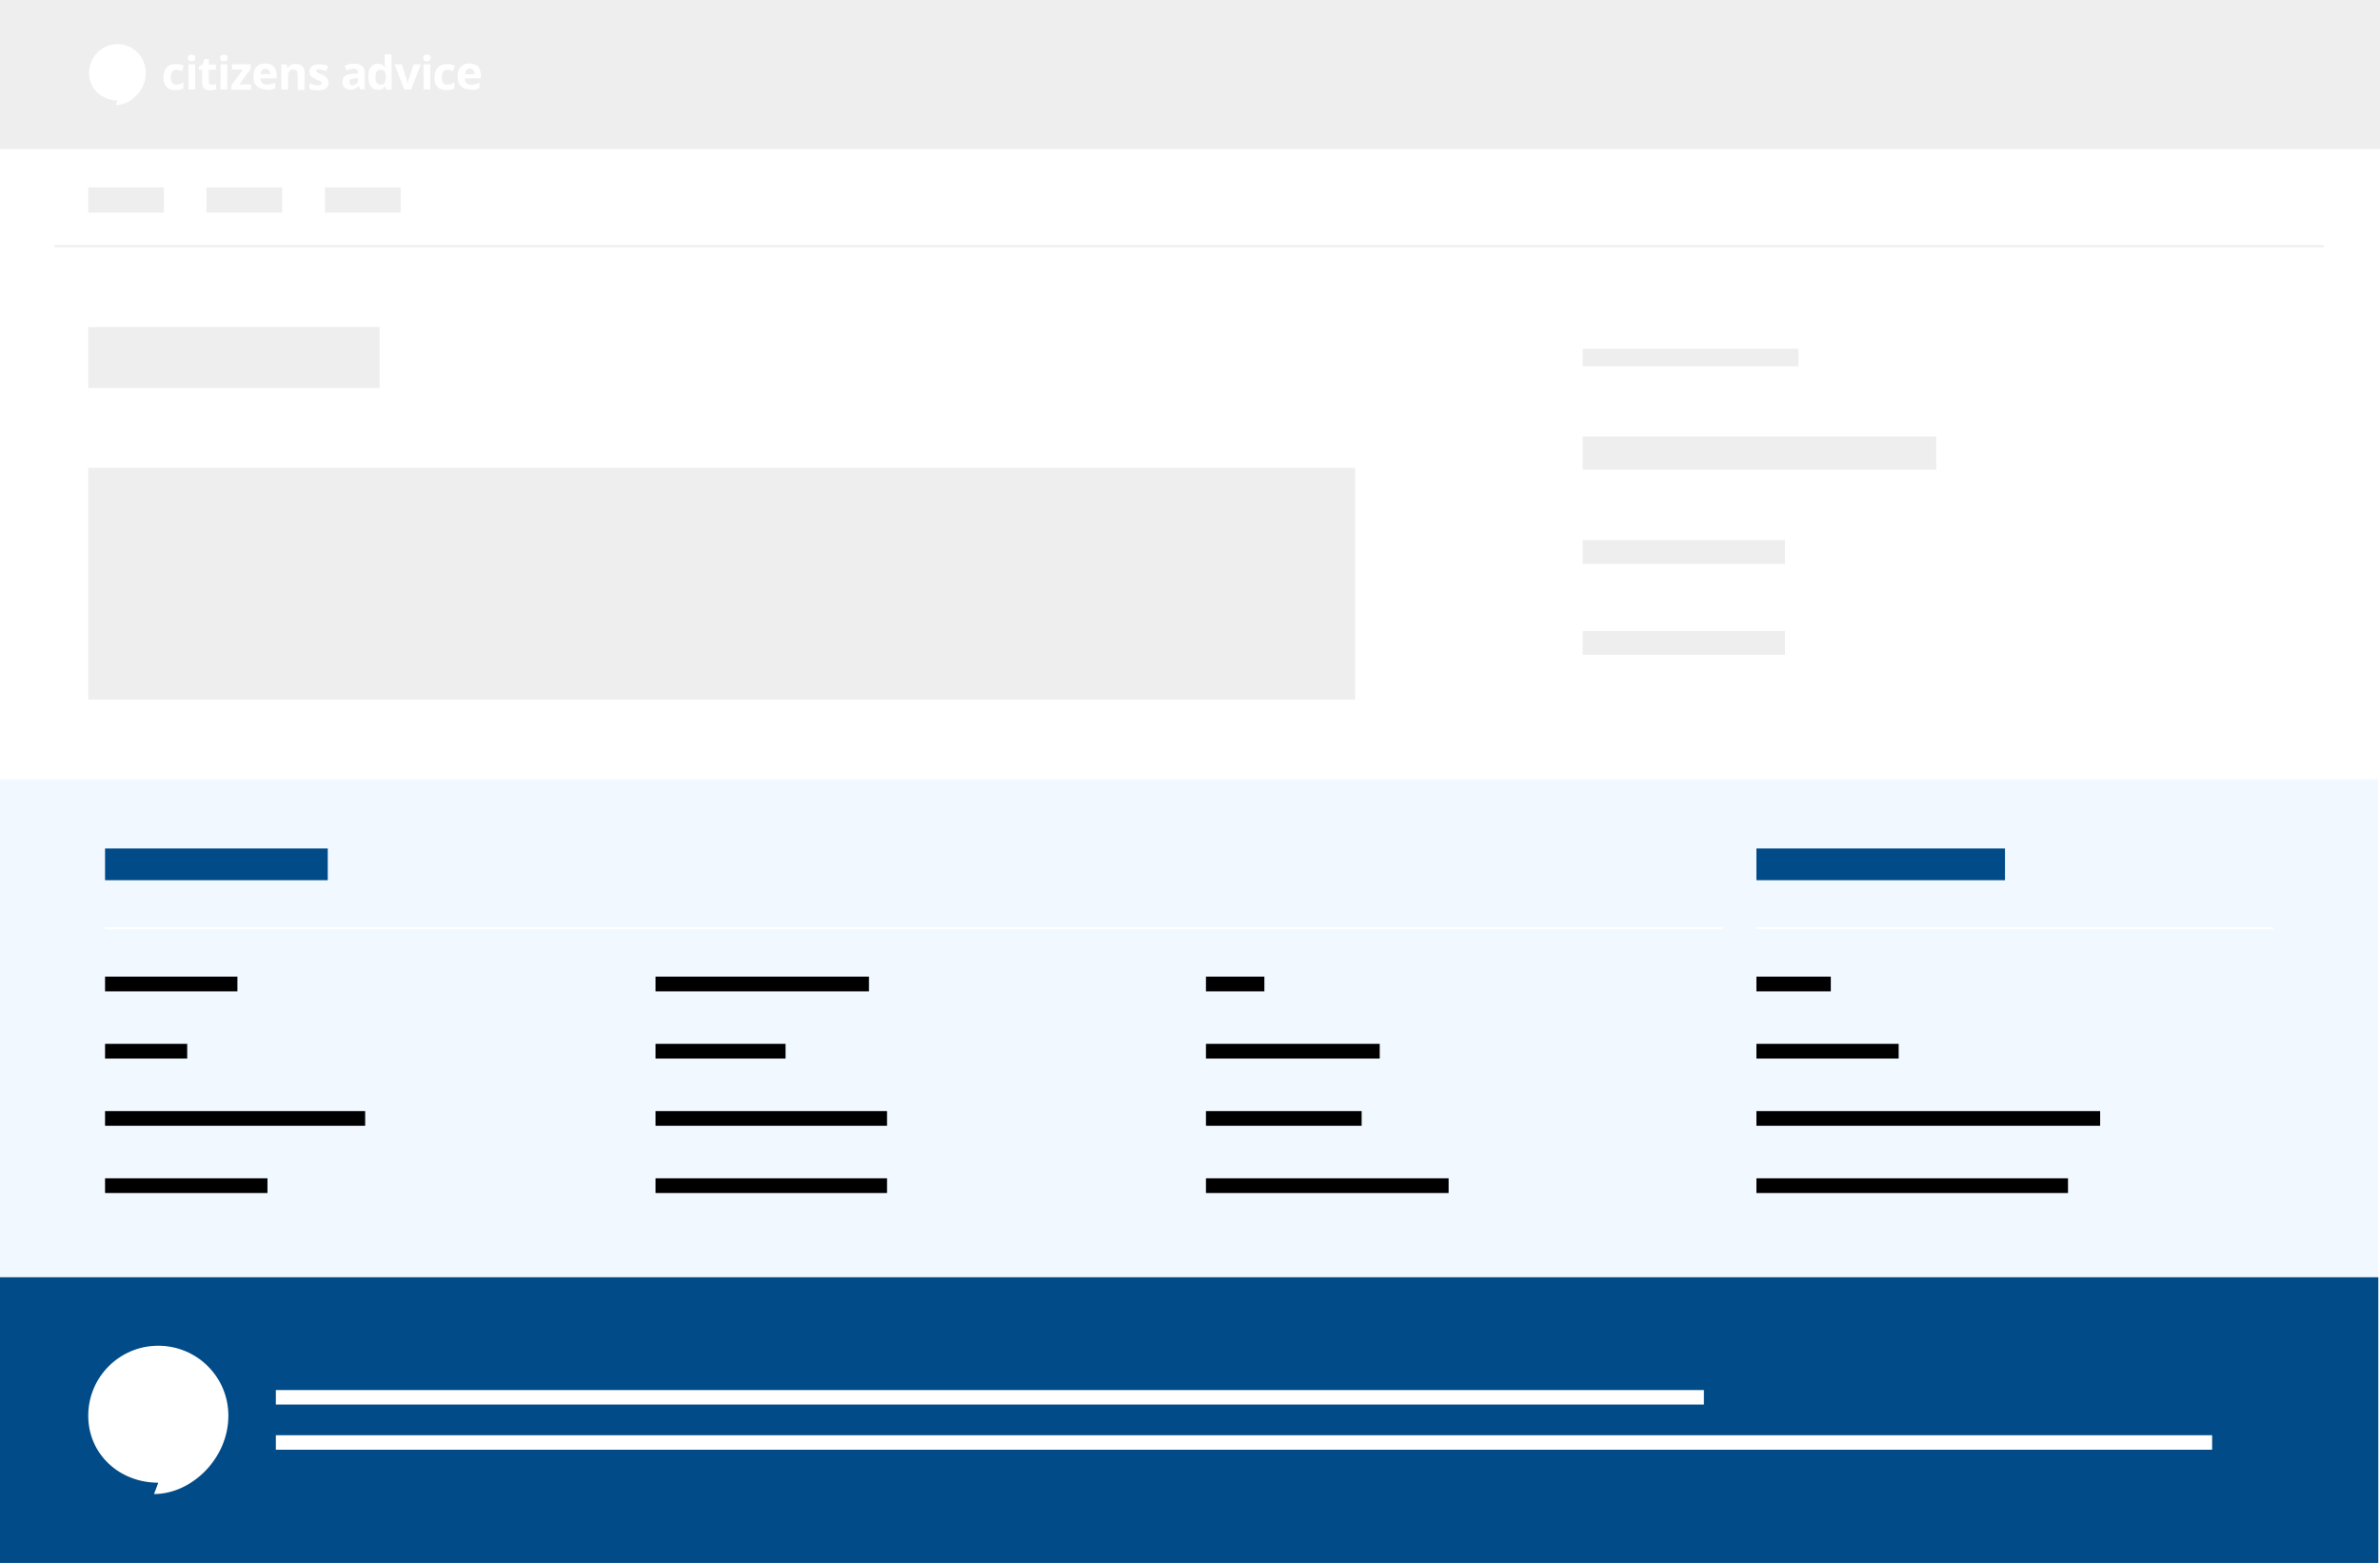
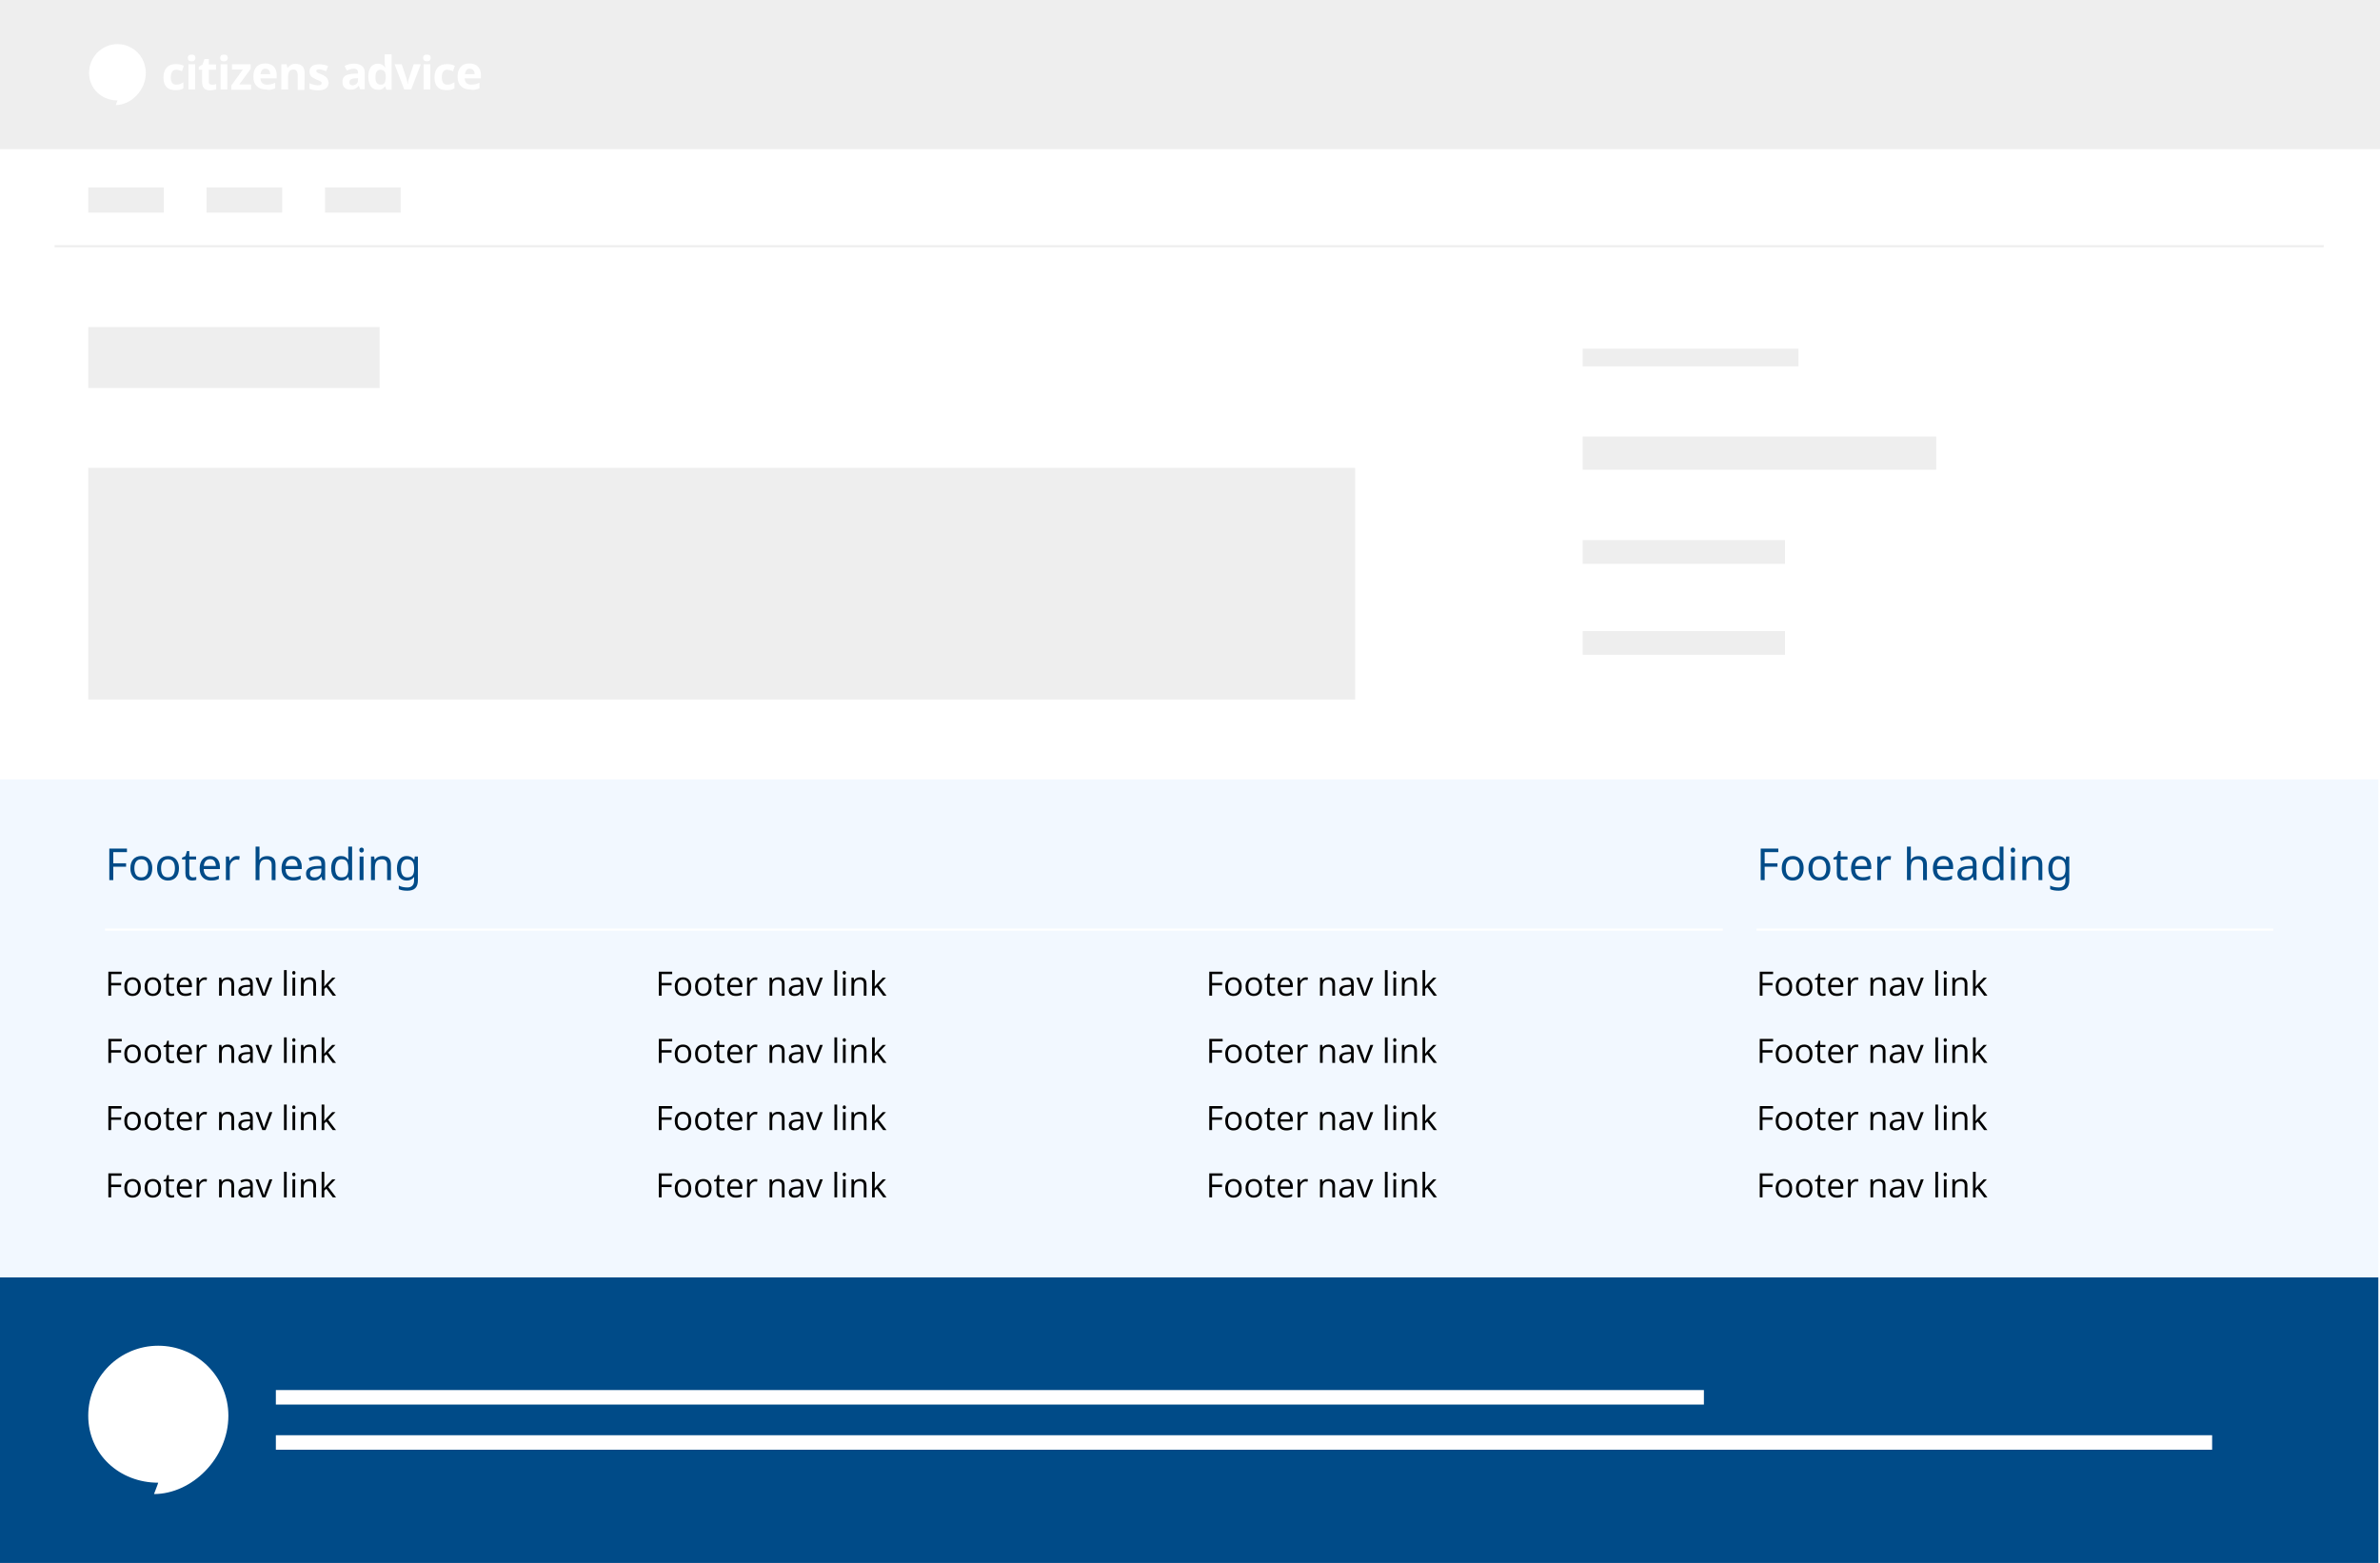
<svg xmlns="http://www.w3.org/2000/svg" version="1.1" id="Layer_1" x="0px" y="0px" width="1132.8px" height="744px" viewBox="0 0 1132.8 744" style="enable-background:new 0 0 1132.8 744;" xml:space="preserve">
  <style type="text/css">
	.st0{fill:#FFFFFF;}
	.st1{fill:#EEEEEE;}
- 	.st2{fill:#F2F8FF;}
- 	.st3{fill:#004B88;}
+ 	.st2{fill:#004B88;}
+ 	.st3{fill:#F2F8FF;}
+ 	.st4{font-family:'OpenSans-Semibold';}
+ 	.st5{font-size:21px;}
+ 	.st6{font-family:'OpenSans';}
+ 	.st7{font-size:16px;}
</style>
  <g>
    <path vector-effect="none" class="st0" d="M0,0h1132.8v744H0V0" />
  </g>
  <g>
    <path vector-effect="none" class="st1" d="M0,0h1132.8v71H0V0" />
  </g>
  <g>
    <g>
      <path vector-effect="none" class="st0" d="M69.4,34.7c0,8.4-7.1,15.3-14.3,15.3l0.8-2.2c-7.5,0-13.5-5.6-13.5-13.1    c0-7.6,6.1-13.7,13.5-13.7C63.4,21,69.4,27.1,69.4,34.7" />
    </g>
    <g>
-       <path vector-effect="none" class="st0" d="M173.6,42.6v-8c0-1.4-0.4-2.5-1.3-3.2c-0.9-0.7-2.1-1.1-3.7-1.1c-1.7,0-3.2,0.3-4.6,1.1    l1.1,2.2c1.3-0.6,2.4-0.9,3.4-0.9c1.2,0,1.9,0.6,1.9,1.8V35l-2.1,0.1c-1.8,0.1-3.1,0.4-4,1s-1.3,1.6-1.3,2.8s0.3,2.2,1,2.8    c0.7,0.7,1.6,1,2.7,1c0.9,0,1.7-0.1,2.3-0.4c0.6-0.3,1.1-0.7,1.7-1.4h0.1l0.6,1.6h2.2 M170.4,38.1c0,0.7-0.2,1.3-0.7,1.8    c-0.5,0.4-1.1,0.7-1.8,0.7c-1.1,0-1.6-0.5-1.6-1.4c0-0.7,0.2-1.1,0.7-1.4c0.5-0.3,1.1-0.5,2.1-0.5l1.3-0.1V38.1 M183.2,41.1h0.1    l0.6,1.6h2.5V25.9h-3.3v3.8c0,0.7,0.1,1.5,0.3,2.4h-0.1c-0.8-1.1-2-1.8-3.4-1.8s-2.6,0.5-3.4,1.6c-0.8,1.1-1.2,2.6-1.2,4.6    s0.4,3.4,1.2,4.6c0.8,1.1,1.9,1.6,3.3,1.6C181.4,42.9,182.5,42.3,183.2,41.1 M179.3,39.4c-0.4-0.6-0.6-1.5-0.6-2.6    c0-1.2,0.2-2.1,0.6-2.7c0.4-0.6,0.9-0.9,1.7-0.9c0.9,0,1.6,0.3,2,0.8s0.6,1.5,0.6,2.8v0.3c-0.1,1.1-0.3,2-0.6,2.5    c-0.4,0.5-1,0.7-1.8,0.7S179.7,40,179.3,39.4 M195.7,42.6l4.6-12h-3.4l-2.3,6.9c-0.3,0.9-0.5,1.8-0.5,2.5H194    c-0.1-0.7-0.2-1.6-0.5-2.5l-2.3-6.9h-3.4l4.6,12H195.7 M203.2,29.2c0.6,0,1-0.1,1.3-0.4s0.5-0.7,0.5-1.2c0-1.1-0.6-1.6-1.8-1.6    s-1.8,0.5-1.8,1.6C201.4,28.6,202,29.2,203.2,29.2 M204.8,30.6h-3.2v12h3.2V30.6 M214.7,42.7c0.5-0.1,1.1-0.3,1.6-0.7v-2.8    c-0.5,0.3-1.1,0.6-1.6,0.8s-1.1,0.3-1.8,0.3c-1.7,0-2.6-1.1-2.6-3.5c0-2.4,0.9-3.6,2.6-3.6c0.5,0,0.9,0.1,1.3,0.2    c0.5,0.1,0.9,0.3,1.4,0.5l0.9-2.6c-1.1-0.5-2.4-0.8-3.7-0.8c-1.9,0-3.4,0.5-4.4,1.6c-1,1.1-1.6,2.6-1.6,4.7c0,4.1,1.9,6.1,5.6,6.1    C213.5,42.9,214.1,42.9,214.7,42.7 M225.3,33.4c0.4,0.5,0.6,1.1,0.6,1.9h-4.6c0.1-0.8,0.3-1.4,0.7-1.9s0.9-0.7,1.6-0.7    C224.2,32.7,224.9,33,225.3,33.4 M226.4,42.6c0.7-0.1,1.3-0.3,1.8-0.6v-2.6c-0.7,0.3-1.3,0.5-2,0.7c-0.7,0.1-1.3,0.2-2,0.2    c-0.9,0-1.6-0.3-2.2-0.8c-0.5-0.5-0.8-1.3-0.8-2.2h7.7v-1.6c0-1.7-0.5-3-1.4-4c-0.9-0.9-2.3-1.5-4-1.5c-1.8,0-3.2,0.5-4.2,1.6    s-1.5,2.6-1.5,4.7c0,2,0.5,3.4,1.6,4.5s2.6,1.6,4.5,1.6C225,42.9,225.8,42.8,226.4,42.6" />
+       <path vector-effect="none" class="st0" d="M173.6,42.6v-8c0-1.4-0.4-2.5-1.3-3.2c-0.9-0.7-2.1-1.1-3.7-1.1c-1.7,0-3.2,0.3-4.6,1.1    l1.1,2.2c1.3-0.6,2.4-0.9,3.4-0.9c1.2,0,1.9,0.6,1.9,1.8V35l-2.1,0.1c-1.8,0.1-3.1,0.4-4,1s-1.3,1.6-1.3,2.8s0.3,2.2,1,2.8    c0.7,0.7,1.6,1,2.7,1c0.9,0,1.7-0.1,2.3-0.4c0.6-0.3,1.1-0.7,1.7-1.4h0.1l0.6,1.6h2.2 M170.4,38.1c0,0.7-0.2,1.3-0.7,1.8    c-0.5,0.4-1.1,0.7-1.8,0.7c-1.1,0-1.6-0.5-1.6-1.4c0-0.7,0.2-1.1,0.7-1.4c0.5-0.3,1.1-0.5,2.1-0.5l1.3-0.1V38.1 M183.2,41.1h0.1    l0.6,1.6h2.5V25.9h-3.3v3.8c0,0.7,0.1,1.5,0.3,2.4h-0.1c-0.8-1.1-2-1.8-3.4-1.8s-2.6,0.5-3.4,1.6c-0.8,1.1-1.2,2.6-1.2,4.6    s0.4,3.4,1.2,4.6c0.8,1.1,1.9,1.6,3.3,1.6C181.4,42.9,182.5,42.3,183.2,41.1 M179.3,39.4c-0.4-0.6-0.6-1.5-0.6-2.6    c0-1.2,0.2-2.1,0.6-2.7c0.4-0.6,0.9-0.9,1.7-0.9c0.9,0,1.6,0.3,2,0.8s0.6,1.5,0.6,2.8v0.3c-0.1,1.1-0.3,2-0.6,2.5    c-0.4,0.5-1,0.7-1.8,0.7S179.7,40,179.3,39.4 M195.7,42.6l4.6-12h-3.4l-2.3,6.9c-0.3,0.9-0.5,1.8-0.5,2.5H194    c-0.1-0.7-0.2-1.6-0.5-2.5l-2.3-6.9h-3.4l4.6,12H195.7 M203.2,29.2c0.6,0,1-0.1,1.3-0.4s0.5-0.7,0.5-1.2c0-1.1-0.6-1.6-1.8-1.6    s-1.8,0.5-1.8,1.6C201.4,28.6,202,29.2,203.2,29.2 M204.8,30.6h-3.2v12h3.2V30.6 M214.7,42.7c0.5-0.1,1.1-0.3,1.6-0.7v-2.8    c-0.5,0.3-1.1,0.6-1.6,0.8s-1.1,0.3-1.8,0.3c-1.7,0-2.6-1.1-2.6-3.5s0.9-3.6,2.6-3.6c0.5,0,0.9,0.1,1.3,0.2    c0.5,0.1,0.9,0.3,1.4,0.5l0.9-2.6c-1.1-0.5-2.4-0.8-3.7-0.8c-1.9,0-3.4,0.5-4.4,1.6c-1,1.1-1.6,2.6-1.6,4.7c0,4.1,1.9,6.1,5.6,6.1    C213.5,42.9,214.1,42.9,214.7,42.7 M225.3,33.4c0.4,0.5,0.6,1.1,0.6,1.9h-4.6c0.1-0.8,0.3-1.4,0.7-1.9s0.9-0.7,1.6-0.7    C224.2,32.7,224.9,33,225.3,33.4 M226.4,42.6c0.7-0.1,1.3-0.3,1.8-0.6v-2.6c-0.7,0.3-1.3,0.5-2,0.7c-0.7,0.1-1.3,0.2-2,0.2    c-0.9,0-1.6-0.3-2.2-0.8c-0.5-0.5-0.8-1.3-0.8-2.2h7.7v-1.6c0-1.7-0.5-3-1.4-4c-0.9-0.9-2.3-1.5-4-1.5c-1.8,0-3.2,0.5-4.2,1.6    s-1.5,2.6-1.5,4.7c0,2,0.5,3.4,1.6,4.5s2.6,1.6,4.5,1.6C225,42.9,225.8,42.8,226.4,42.6" />
    </g>
    <g>
-       <path vector-effect="none" class="st0" d="M85.7,42.7c0.5-0.1,1.1-0.3,1.6-0.7v-2.8c-0.5,0.3-1.1,0.6-1.6,0.8s-1.1,0.3-1.8,0.3    c-1.7,0-2.6-1.1-2.6-3.5c0-2.4,0.9-3.6,2.6-3.6c0.5,0,0.9,0.1,1.3,0.2c0.5,0.1,0.9,0.3,1.4,0.5l0.9-2.6c-1.1-0.5-2.4-0.8-3.7-0.8    c-1.9,0-3.4,0.5-4.4,1.6c-1,1.1-1.6,2.6-1.6,4.7c0,4.1,1.9,6.1,5.6,6.1C84.4,42.9,85.1,42.9,85.7,42.7 M91.2,29.2    c0.6,0,1-0.1,1.3-0.4s0.5-0.7,0.5-1.2c0-1.1-0.6-1.6-1.8-1.6c-1.2,0-1.8,0.5-1.8,1.6C89.4,28.6,90,29.2,91.2,29.2 M92.9,30.6h-3.2    v12h3.2V30.6 M99.8,40c-0.3-0.2-0.4-0.5-0.4-1v-5.8h3.4v-2.5h-3.4v-2.6h-2.1l-0.9,2.6l-1.8,1.1v1.4h1.6V39c0,1.3,0.3,2.3,0.9,3    c0.6,0.7,1.6,1,2.8,1s2.2-0.2,3-0.5V40c-0.8,0.3-1.5,0.4-2,0.4C100.4,40.3,100.1,40.2,99.8,40 M106.6,29.2c0.6,0,1-0.1,1.3-0.4    s0.5-0.7,0.5-1.2c0-1.1-0.6-1.6-1.8-1.6s-1.8,0.5-1.8,1.6C104.8,28.6,105.3,29.2,106.6,29.2 M108.2,30.6H105v12h3.2V30.6     M119.5,40.2h-5.6l5.4-7.4v-2.2h-8.9v2.5h5.2l-5.5,7.6v2h9.4L119.5,40.2 M128,33.4c0.4,0.5,0.6,1.1,0.6,1.9H124    c0.1-0.8,0.3-1.4,0.7-1.9s0.9-0.7,1.6-0.7C127.1,32.7,127.6,33,128,33.4 M129.2,42.6c0.7-0.1,1.3-0.3,1.8-0.6v-2.6    c-0.7,0.3-1.3,0.5-2,0.7c-0.7,0.1-1.3,0.2-2,0.2c-0.9,0-1.6-0.3-2.2-0.8c-0.5-0.5-0.8-1.3-0.8-2.2h7.7v-1.6c0-1.7-0.5-3-1.4-4    c-0.9-0.9-2.2-1.5-4-1.5c-1.8,0-3.2,0.5-4.2,1.6s-1.5,2.6-1.5,4.7c0,2,0.5,3.4,1.6,4.5s2.6,1.6,4.5,1.6    C127.7,42.9,128.5,42.8,129.2,42.6 M145,34.8c0-1.4-0.3-2.5-1.1-3.3c-0.7-0.7-1.8-1.1-3.2-1.1c-0.8,0-1.6,0.1-2.2,0.5    c-0.6,0.3-1.1,0.7-1.5,1.3h-0.2l-0.4-1.6h-2.5v12h3.2V37c0-1.4,0.2-2.4,0.6-3c0.4-0.6,1.1-0.9,2-0.9c0.7,0,1.1,0.2,1.5,0.7    c0.3,0.4,0.5,1.1,0.5,2v7h3.2L145,34.8 M155.9,37.6c-0.2-0.4-0.5-0.8-0.9-1.1s-1.1-0.7-2-1.1c-1.1-0.4-1.8-0.7-2-0.9    c-0.3-0.2-0.5-0.5-0.5-0.7c0-0.5,0.5-0.8,1.4-0.8c0.5,0,1.1,0.1,1.6,0.3c0.5,0.1,1.1,0.4,1.7,0.6l1-2.4c-1.3-0.6-2.8-0.9-4.2-0.9    c-1.5,0-2.7,0.3-3.5,0.9s-1.2,1.4-1.2,2.5c0,0.6,0.1,1.1,0.3,1.6c0.2,0.4,0.5,0.8,0.9,1.1s1.1,0.7,2,1.1c0.7,0.3,1.1,0.5,1.6,0.7    c0.4,0.2,0.7,0.4,0.8,0.5s0.2,0.4,0.2,0.6c0,0.7-0.6,1-1.8,1c-0.6,0-1.3-0.1-2-0.3s-1.4-0.4-2-0.7v2.7c0.5,0.2,1.1,0.4,1.8,0.5    c0.6,0.1,1.3,0.2,2.2,0.2c1.7,0,3-0.3,3.8-0.9c0.9-0.7,1.3-1.6,1.3-2.8C156.3,38.5,156.1,38,155.9,37.6" />
+       <path vector-effect="none" class="st0" d="M85.7,42.7c0.5-0.1,1.1-0.3,1.6-0.7v-2.8c-0.5,0.3-1.1,0.6-1.6,0.8s-1.1,0.3-1.8,0.3    c-1.7,0-2.6-1.1-2.6-3.5s0.9-3.6,2.6-3.6c0.5,0,0.9,0.1,1.3,0.2c0.5,0.1,0.9,0.3,1.4,0.5l0.9-2.6c-1.1-0.5-2.4-0.8-3.7-0.8    c-1.9,0-3.4,0.5-4.4,1.6c-1,1.1-1.6,2.6-1.6,4.7c0,4.1,1.9,6.1,5.6,6.1C84.4,42.9,85.1,42.9,85.7,42.7 M91.2,29.2    c0.6,0,1-0.1,1.3-0.4s0.5-0.7,0.5-1.2c0-1.1-0.6-1.6-1.8-1.6c-1.2,0-1.8,0.5-1.8,1.6C89.4,28.6,90,29.2,91.2,29.2 M92.9,30.6h-3.2    v12h3.2V30.6 M99.8,40c-0.3-0.2-0.4-0.5-0.4-1v-5.8h3.4v-2.5h-3.4v-2.6h-2.1l-0.9,2.6l-1.8,1.1v1.4h1.6V39c0,1.3,0.3,2.3,0.9,3    s1.6,1,2.8,1s2.2-0.2,3-0.5V40c-0.8,0.3-1.5,0.4-2,0.4C100.4,40.3,100.1,40.2,99.8,40 M106.6,29.2c0.6,0,1-0.1,1.3-0.4    s0.5-0.7,0.5-1.2c0-1.1-0.6-1.6-1.8-1.6s-1.8,0.5-1.8,1.6C104.8,28.6,105.3,29.2,106.6,29.2 M108.2,30.6H105v12h3.2V30.6     M119.5,40.2h-5.6l5.4-7.4v-2.2h-8.9v2.5h5.2l-5.5,7.6v2h9.4V40.2 M128,33.4c0.4,0.5,0.6,1.1,0.6,1.9H124c0.1-0.8,0.3-1.4,0.7-1.9    s0.9-0.7,1.6-0.7C127.1,32.7,127.6,33,128,33.4 M129.2,42.6c0.7-0.1,1.3-0.3,1.8-0.6v-2.6c-0.7,0.3-1.3,0.5-2,0.7    c-0.7,0.1-1.3,0.2-2,0.2c-0.9,0-1.6-0.3-2.2-0.8c-0.5-0.5-0.8-1.3-0.8-2.2h7.7v-1.6c0-1.7-0.5-3-1.4-4c-0.9-0.9-2.2-1.5-4-1.5    s-3.2,0.5-4.2,1.6s-1.5,2.6-1.5,4.7c0,2,0.5,3.4,1.6,4.5s2.6,1.6,4.5,1.6C127.7,42.9,128.5,42.8,129.2,42.6 M145,34.8    c0-1.4-0.3-2.5-1.1-3.3c-0.7-0.7-1.8-1.1-3.2-1.1c-0.8,0-1.6,0.1-2.2,0.5c-0.6,0.3-1.1,0.7-1.5,1.3h-0.2l-0.4-1.6h-2.5v12h3.2V37    c0-1.4,0.2-2.4,0.6-3c0.4-0.6,1.1-0.9,2-0.9c0.7,0,1.1,0.2,1.5,0.7c0.3,0.4,0.5,1.1,0.5,2v7h3.2L145,34.8 M155.9,37.6    c-0.2-0.4-0.5-0.8-0.9-1.1s-1.1-0.7-2-1.1c-1.1-0.4-1.8-0.7-2-0.9c-0.3-0.2-0.5-0.5-0.5-0.7c0-0.5,0.5-0.8,1.4-0.8    c0.5,0,1.1,0.1,1.6,0.3c0.5,0.1,1.1,0.4,1.7,0.6l1-2.4c-1.3-0.6-2.8-0.9-4.2-0.9c-1.5,0-2.7,0.3-3.5,0.9s-1.2,1.4-1.2,2.5    c0,0.6,0.1,1.1,0.3,1.6c0.2,0.4,0.5,0.8,0.9,1.1s1.1,0.7,2,1.1c0.7,0.3,1.1,0.5,1.6,0.7c0.4,0.2,0.7,0.4,0.8,0.5s0.2,0.4,0.2,0.6    c0,0.7-0.6,1-1.8,1c-0.6,0-1.3-0.1-2-0.3s-1.4-0.4-2-0.7v2.7c0.5,0.2,1.1,0.4,1.8,0.5c0.6,0.1,1.3,0.2,2.2,0.2    c1.7,0,3-0.3,3.8-0.9c0.9-0.7,1.3-1.6,1.3-2.8C156.3,38.5,156.1,38,155.9,37.6" />
    </g>
  </g>
-   <path vector-effect="none" class="st2" d="M0,371h1132v237H0V371" />
-   <path vector-effect="none" class="st0" d="M50,441.4h770v1H50V441.4" />
-   <path vector-effect="none" class="st0" d="M836,441.4h246v1H836V441.4" />
-   <path vector-effect="none" class="st3" d="M0,608h1132v136H0V608" />
+   <path vector-effect="none" class="st2" d="M0,608h1132v136H0V608" />
  <path vector-effect="none" class="st1" d="M26,116.7h1080v1H26V116.7" />
  <g>
    <g>
      <rect x="42" y="89.2" class="st1" width="36" height="12" />
    </g>
    <g>
      <rect x="98.3" y="89.2" class="st1" width="36" height="12" />
    </g>
    <g>
      <rect x="154.7" y="89.2" class="st1" width="36" height="12" />
    </g>
  </g>
  <g>
    <path vector-effect="none" class="st1" d="M42,222.7h603V333H42V222.7" />
  </g>
  <g>
    <rect x="42" y="155.7" class="st1" width="138.7" height="29" />
  </g>
  <rect x="753.3" y="257.1" class="st1" width="96.3" height="11.3" />
  <rect x="753.3" y="300.4" class="st1" width="96.3" height="11.3" />
  <rect x="753.3" y="207.8" class="st1" width="168.3" height="15.8" />
  <rect x="753.3" y="166" class="st1" width="102.7" height="8.4" />
  <g>
    <path vector-effect="none" class="st0" d="M108.7,673.9c0,20.4-17.5,37.3-35.4,37.3c0,0,2.1-5.4,2-5.4c-18.4,0-33.3-13.5-33.3-31.9   s14.9-33.3,33.3-33.3C93.8,640.6,108.7,655.5,108.7,673.9" />
    <rect x="131.3" y="661.7" class="st0" width="679.7" height="6.9" />
    <rect x="131.3" y="683.2" class="st0" width="921.6" height="6.9" />
  </g>
-   <rect x="50" y="464.9" width="63" height="7" />
-   <rect x="50" y="496.9" width="39.1" height="7" />
-   <rect x="50" y="528.9" width="123.8" height="7" />
-   <rect x="50" y="560.9" width="77.3" height="7" />
-   <rect x="312" y="464.9" width="101.6" height="7" />
-   <rect x="312" y="496.9" width="61.9" height="7" />
-   <rect x="312" y="528.9" width="110.2" height="7" />
-   <rect x="312" y="560.9" width="110.2" height="7" />
-   <rect x="574" y="464.9" width="27.8" height="7" />
-   <rect x="574" y="496.9" width="82.7" height="7" />
-   <rect x="574" y="528.9" width="74.1" height="7" />
-   <rect x="574" y="560.9" width="115.5" height="7" />
-   <rect x="836" y="464.9" width="35.4" height="7" />
-   <rect x="836" y="496.9" width="67.7" height="7" />
-   <rect x="836" y="528.9" width="163.6" height="7" />
-   <rect x="836" y="560.9" width="148.3" height="7" />
-   <rect x="50" y="403.9" class="st3" width="106" height="15.1" />
-   <rect x="836" y="403.9" class="st3" width="118.3" height="15.1" />
+   <g>
+     <path vector-effect="none" class="st3" d="M0,371h1132v237H0V371" />
+     <path vector-effect="none" class="st0" d="M50,442h770v1H50V442" />
+     <path vector-effect="none" class="st0" d="M836,442h246v1H836V442" />
+     <text transform="matrix(1 0 0 1 50 418.9537)" class="st2 st4 st5">Footer heading</text>
+     <g>
+       <text transform="matrix(1 0 0 1 50 473.9537)" class="st6 st7">Footer nav link</text>
+       <text transform="matrix(1 0 0 1 50 505.9537)" class="st6 st7">Footer nav link</text>
+       <text transform="matrix(1 0 0 1 50 537.9537)" class="st6 st7">Footer nav link</text>
+       <text transform="matrix(1 0 0 1 50 569.9537)" class="st6 st7">Footer nav link</text>
+     </g>
+     <g>
+       <text transform="matrix(1 0 0 1 312.0002 473.9537)" class="st6 st7">Footer nav link</text>
+       <text transform="matrix(1 0 0 1 312.0002 505.9537)" class="st6 st7">Footer nav link</text>
+       <text transform="matrix(1 0 0 1 312.0002 537.9537)" class="st6 st7">Footer nav link</text>
+       <text transform="matrix(1 0 0 1 312.0002 569.9537)" class="st6 st7">Footer nav link</text>
+     </g>
+     <g>
+       <text transform="matrix(1 0 0 1 573.9999 473.9537)" class="st6 st7">Footer nav link</text>
+       <text transform="matrix(1 0 0 1 573.9999 505.9537)" class="st6 st7">Footer nav link</text>
+       <text transform="matrix(1 0 0 1 573.9999 537.9537)" class="st6 st7">Footer nav link</text>
+       <text transform="matrix(1 0 0 1 573.9999 569.9537)" class="st6 st7">Footer nav link</text>
+     </g>
+     <g>
+       <text transform="matrix(1 0 0 1 836.0004 473.9537)" class="st6 st7">Footer nav link</text>
+       <text transform="matrix(1 0 0 1 836.0004 505.9537)" class="st6 st7">Footer nav link</text>
+       <text transform="matrix(1 0 0 1 836.0004 537.9537)" class="st6 st7">Footer nav link</text>
+       <text transform="matrix(1 0 0 1 836.0004 569.9537)" class="st6 st7">Footer nav link</text>
+     </g>
+     <text transform="matrix(1 0 0 1 836 418.9537)" class="st2 st4 st5">Footer heading</text>
+   </g>
</svg>
